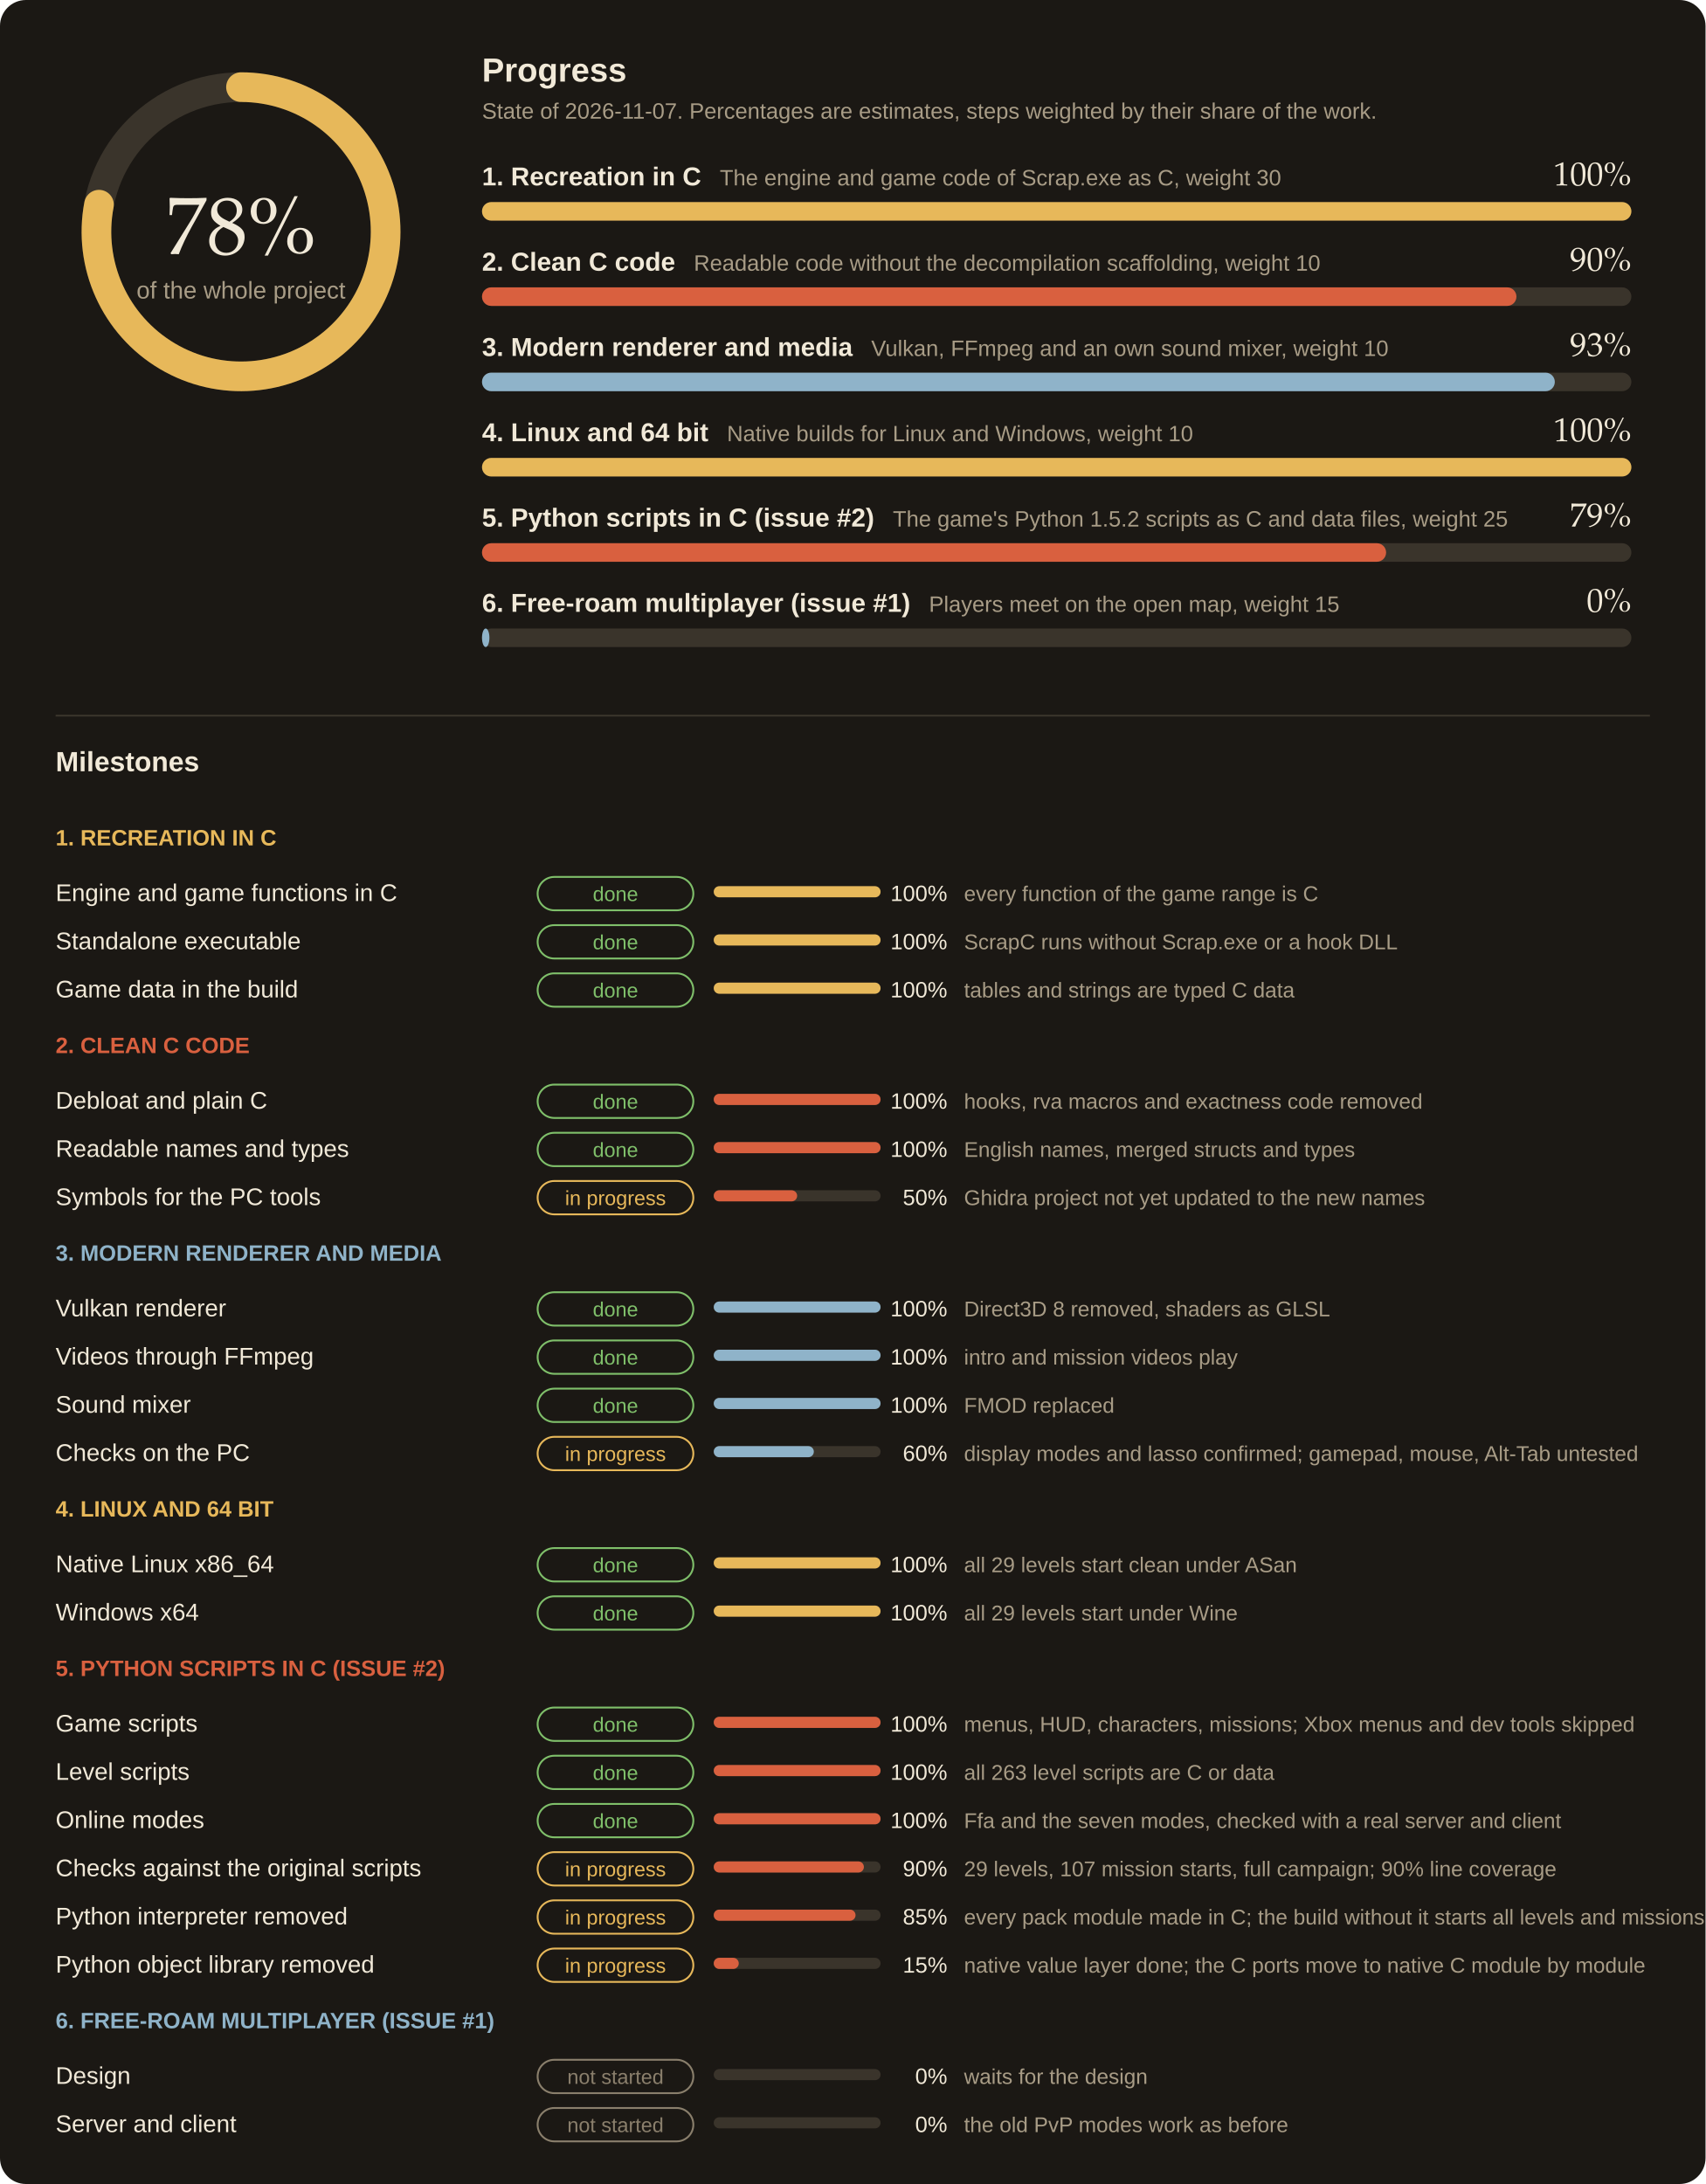
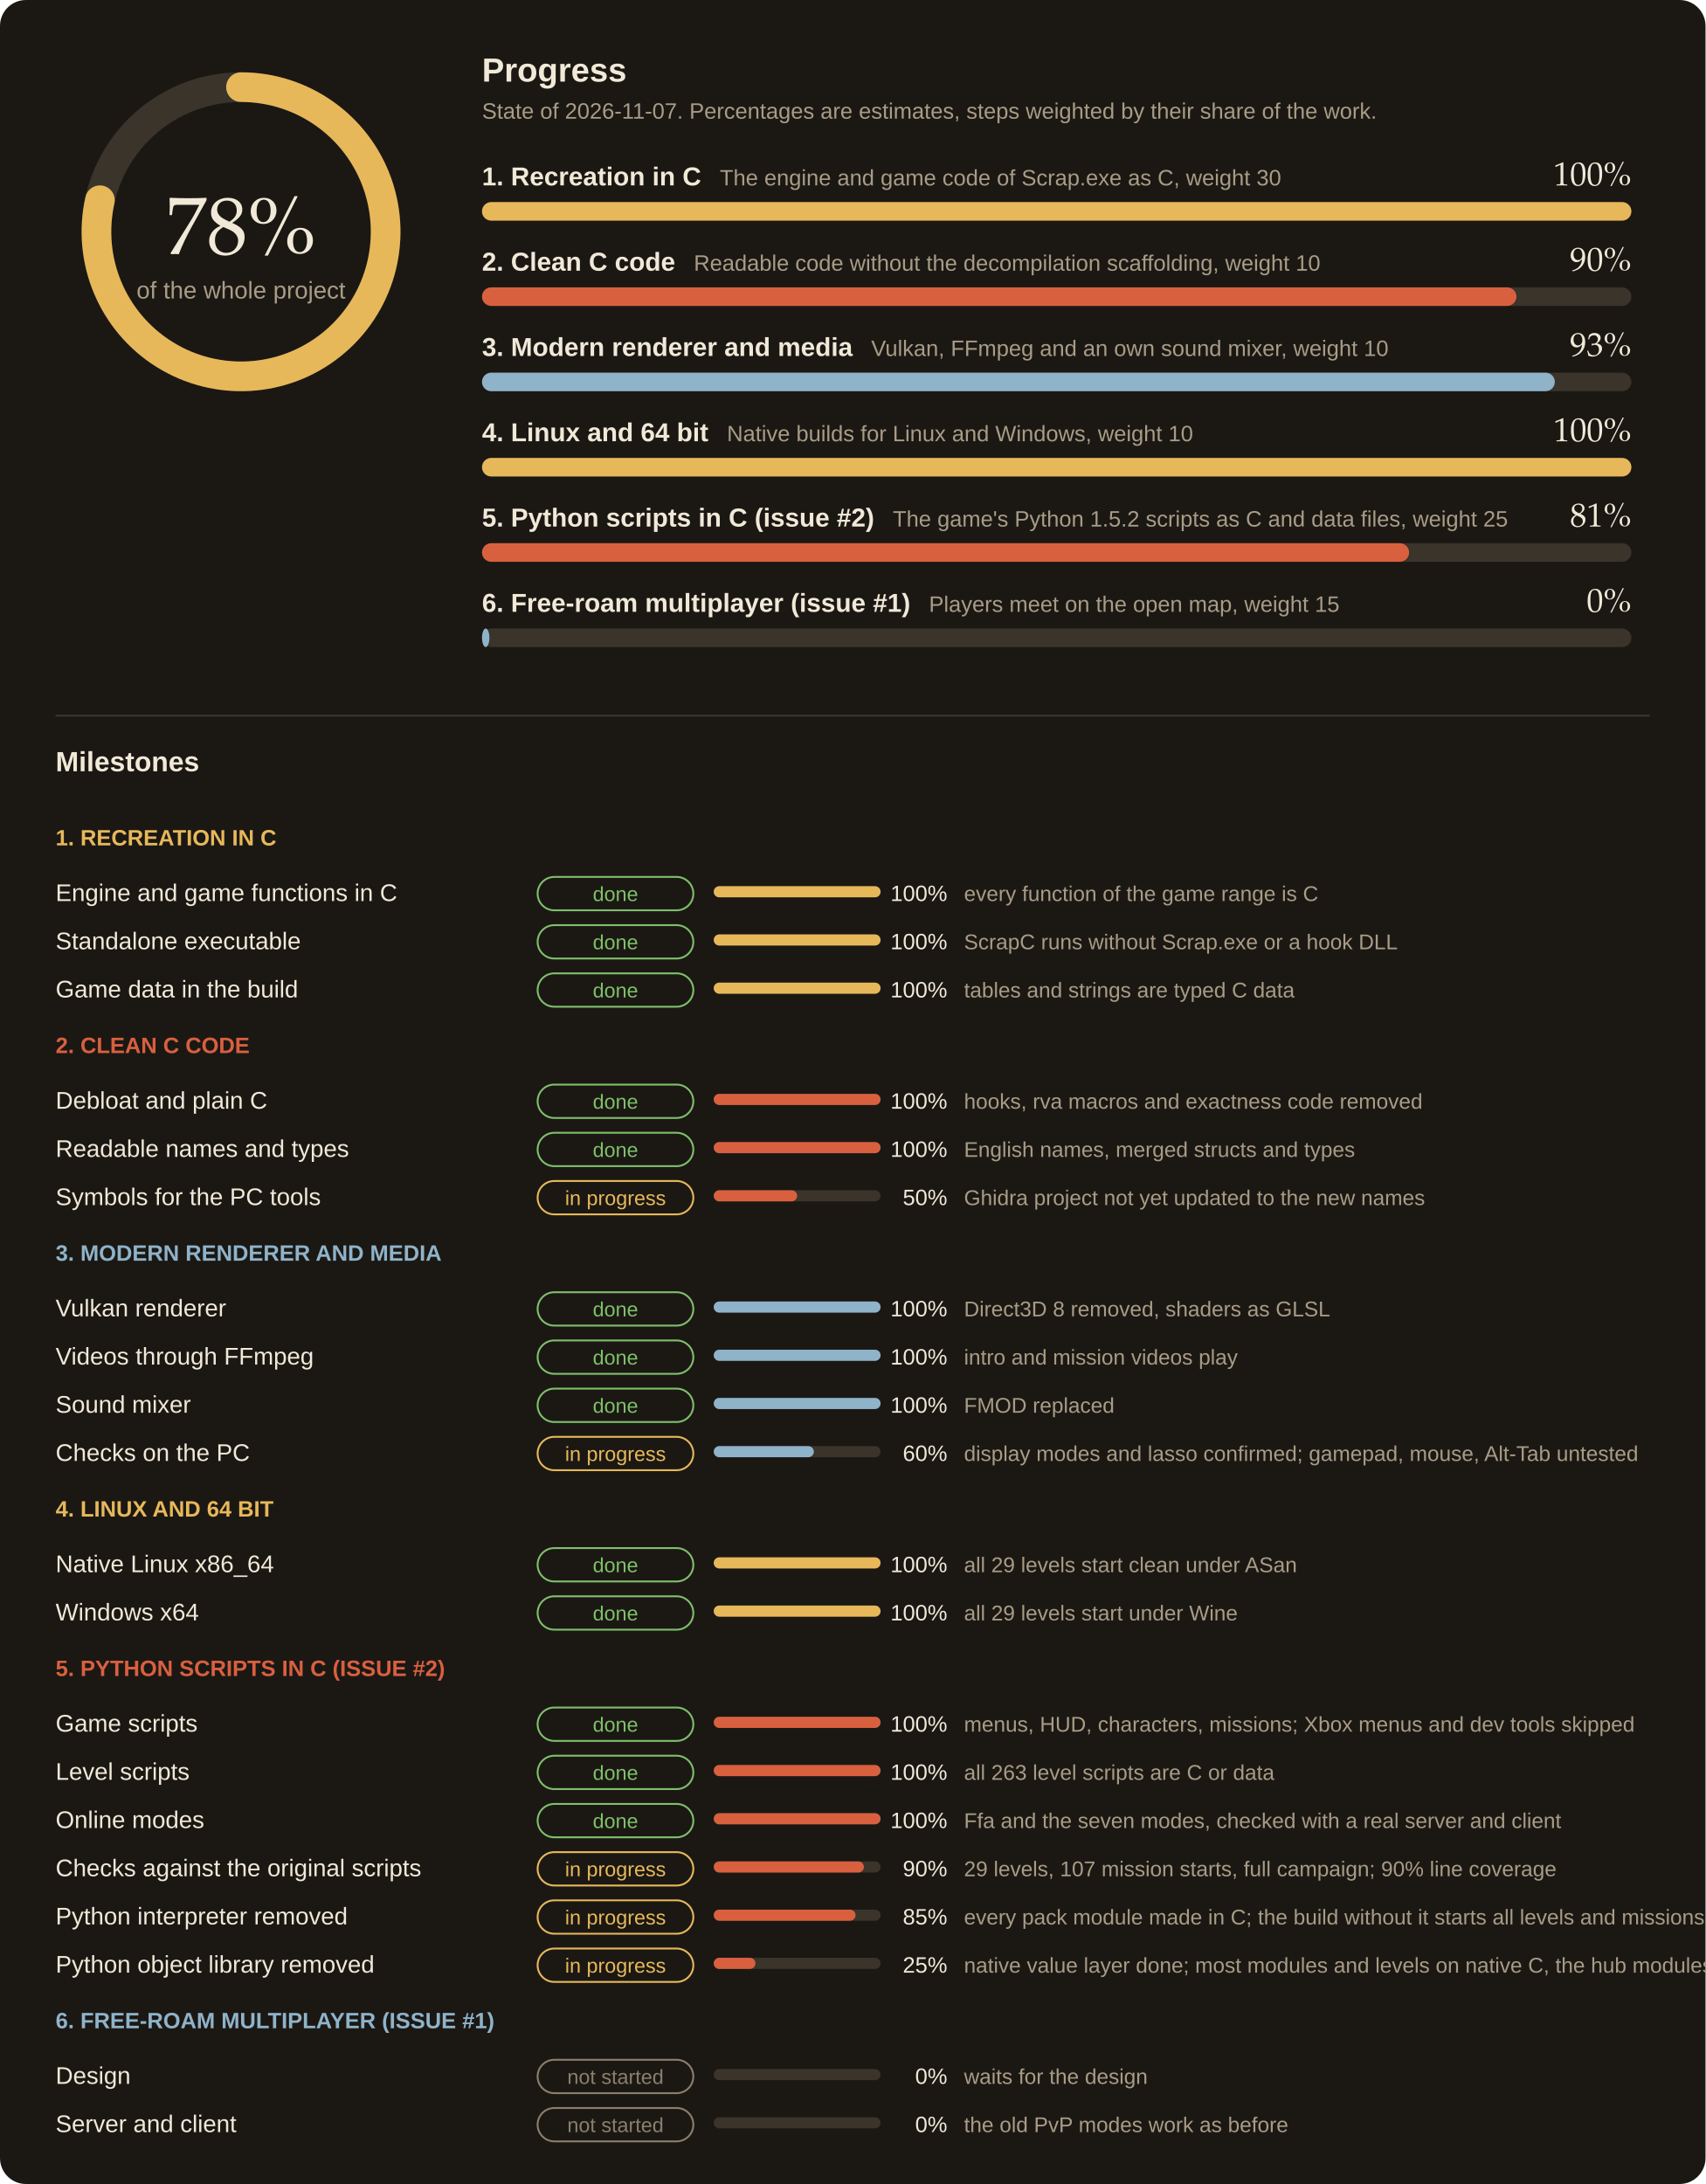
<svg xmlns="http://www.w3.org/2000/svg" viewBox="0 0 920 1178" width="920" height="1178">
  <rect width="920" height="1178" rx="14" fill="#1b1814" />
  <circle cx="130" cy="125" r="78" fill="none" stroke="#3a342b" stroke-width="16" />
-   <path d="M130.0,47.0 A78,78 0 1 1 53.4,110.4" fill="none" stroke="#e7b85a" stroke-width="16" stroke-linecap="round" />
+   <path d="M130.0,47.0 A78,78 0 1 1 53.9,108.0" fill="none" stroke="#e7b85a" stroke-width="16" stroke-linecap="round" />
  <text x="130" y="137" text-anchor="middle" font-family="'Palatino Linotype', 'Book Antiqua', Palatino, Georgia, serif" font-size="44" fill="#f1e9d8">78%</text>
  <text x="130" y="161" text-anchor="middle" font-family="'Segoe UI', 'Helvetica Neue', Arial, sans-serif" font-size="13" fill="#a89c86">of the whole project</text>
  <text x="260" y="44" font-family="'Segoe UI', 'Helvetica Neue', Arial, sans-serif" font-size="18" font-weight="600" fill="#f1e9d8">Progress</text>
  <text x="260" y="64" font-family="'Segoe UI', 'Helvetica Neue', Arial, sans-serif" font-size="12" fill="#a89c86">State of 2026-11-07. Percentages are estimates, steps weighted by their share of the work.</text>
  <text x="260" y="100" font-family="'Segoe UI', 'Helvetica Neue', Arial, sans-serif" font-size="14" font-weight="600" fill="#f1e9d8">1. Recreation in C<tspan dx="10" font-weight="400" fill="#a89c86" font-size="12">The engine and game code of Scrap.exe as C, weight 30</tspan>
  </text>
  <text x="880" y="100" text-anchor="end" font-family="'Palatino Linotype', 'Book Antiqua', Palatino, Georgia, serif" font-size="18" fill="#f1e9d8">100%</text>
  <rect x="260" y="109" width="620" height="10" rx="5" fill="#3a342b" />
  <rect x="260" y="109" width="620.0" height="10" rx="5" fill="#e7b85a" />
  <text x="260" y="146" font-family="'Segoe UI', 'Helvetica Neue', Arial, sans-serif" font-size="14" font-weight="600" fill="#f1e9d8">2. Clean C code<tspan dx="10" font-weight="400" fill="#a89c86" font-size="12">Readable code without the decompilation scaffolding, weight 10</tspan>
  </text>
  <text x="880" y="146" text-anchor="end" font-family="'Palatino Linotype', 'Book Antiqua', Palatino, Georgia, serif" font-size="18" fill="#f1e9d8">90%</text>
  <rect x="260" y="155" width="620" height="10" rx="5" fill="#3a342b" />
  <rect x="260" y="155" width="558.0" height="10" rx="5" fill="#d9603f" />
  <text x="260" y="192" font-family="'Segoe UI', 'Helvetica Neue', Arial, sans-serif" font-size="14" font-weight="600" fill="#f1e9d8">3. Modern renderer and media<tspan dx="10" font-weight="400" fill="#a89c86" font-size="12">Vulkan, FFmpeg and an own sound mixer, weight 10</tspan>
  </text>
  <text x="880" y="192" text-anchor="end" font-family="'Palatino Linotype', 'Book Antiqua', Palatino, Georgia, serif" font-size="18" fill="#f1e9d8">93%</text>
  <rect x="260" y="201" width="620" height="10" rx="5" fill="#3a342b" />
  <rect x="260" y="201" width="578.7" height="10" rx="5" fill="#8fb3c9" />
  <text x="260" y="238" font-family="'Segoe UI', 'Helvetica Neue', Arial, sans-serif" font-size="14" font-weight="600" fill="#f1e9d8">4. Linux and 64 bit<tspan dx="10" font-weight="400" fill="#a89c86" font-size="12">Native builds for Linux and Windows, weight 10</tspan>
  </text>
  <text x="880" y="238" text-anchor="end" font-family="'Palatino Linotype', 'Book Antiqua', Palatino, Georgia, serif" font-size="18" fill="#f1e9d8">100%</text>
  <rect x="260" y="247" width="620" height="10" rx="5" fill="#3a342b" />
  <rect x="260" y="247" width="620.0" height="10" rx="5" fill="#e7b85a" />
  <text x="260" y="284" font-family="'Segoe UI', 'Helvetica Neue', Arial, sans-serif" font-size="14" font-weight="600" fill="#f1e9d8">5. Python scripts in C (issue #2)<tspan dx="10" font-weight="400" fill="#a89c86" font-size="12">The game's Python 1.5.2 scripts as C and data files, weight 25</tspan>
  </text>
-   <text x="880" y="284" text-anchor="end" font-family="'Palatino Linotype', 'Book Antiqua', Palatino, Georgia, serif" font-size="18" fill="#f1e9d8">79%</text>
+   <text x="880" y="284" text-anchor="end" font-family="'Palatino Linotype', 'Book Antiqua', Palatino, Georgia, serif" font-size="18" fill="#f1e9d8">81%</text>
  <rect x="260" y="293" width="620" height="10" rx="5" fill="#3a342b" />
-   <rect x="260" y="293" width="487.7" height="10" rx="5" fill="#d9603f" />
+   <rect x="260" y="293" width="500.1" height="10" rx="5" fill="#d9603f" />
  <text x="260" y="330" font-family="'Segoe UI', 'Helvetica Neue', Arial, sans-serif" font-size="14" font-weight="600" fill="#f1e9d8">6. Free-roam multiplayer (issue #1)<tspan dx="10" font-weight="400" fill="#a89c86" font-size="12">Players meet on the open map, weight 15</tspan>
  </text>
  <text x="880" y="330" text-anchor="end" font-family="'Palatino Linotype', 'Book Antiqua', Palatino, Georgia, serif" font-size="18" fill="#f1e9d8">0%</text>
  <rect x="260" y="339" width="620" height="10" rx="5" fill="#3a342b" />
  <rect x="260" y="339" width="4.0" height="10" rx="5" fill="#8fb3c9" />
  <line x1="30" y1="386" x2="890" y2="386" stroke="#3a342b" />
  <text x="30" y="416" font-family="'Segoe UI', 'Helvetica Neue', Arial, sans-serif" font-size="15" font-weight="600" fill="#f1e9d8">Milestones</text>
  <text x="30" y="456" font-family="'Segoe UI', 'Helvetica Neue', Arial, sans-serif" font-size="12" font-weight="600" fill="#e7b85a">1. RECREATION IN C</text>
  <text x="30" y="486" font-family="'Segoe UI', 'Helvetica Neue', Arial, sans-serif" font-size="13" fill="#f1e9d8">Engine and game functions in C</text>
  <rect x="290" y="473" width="84" height="18" rx="9" fill="none" stroke="#7fbf6a" />
  <text x="332" y="486" text-anchor="middle" font-family="'Segoe UI', 'Helvetica Neue', Arial, sans-serif" font-size="11" fill="#7fbf6a">done</text>
  <rect x="385" y="478" width="90" height="6" rx="3" fill="#3a342b" />
  <rect x="385" y="478" width="90.0" height="6" rx="3" fill="#e7b85a" />
  <text x="511" y="486" text-anchor="end" font-family="'Segoe UI', 'Helvetica Neue', Arial, sans-serif" font-size="12" fill="#f1e9d8">100%</text>
  <text x="520" y="486" font-family="'Segoe UI', 'Helvetica Neue', Arial, sans-serif" font-size="11.5" fill="#a89c86">every function of the game range is C</text>
  <text x="30" y="512" font-family="'Segoe UI', 'Helvetica Neue', Arial, sans-serif" font-size="13" fill="#f1e9d8">Standalone executable</text>
  <rect x="290" y="499" width="84" height="18" rx="9" fill="none" stroke="#7fbf6a" />
  <text x="332" y="512" text-anchor="middle" font-family="'Segoe UI', 'Helvetica Neue', Arial, sans-serif" font-size="11" fill="#7fbf6a">done</text>
  <rect x="385" y="504" width="90" height="6" rx="3" fill="#3a342b" />
  <rect x="385" y="504" width="90.0" height="6" rx="3" fill="#e7b85a" />
  <text x="511" y="512" text-anchor="end" font-family="'Segoe UI', 'Helvetica Neue', Arial, sans-serif" font-size="12" fill="#f1e9d8">100%</text>
  <text x="520" y="512" font-family="'Segoe UI', 'Helvetica Neue', Arial, sans-serif" font-size="11.5" fill="#a89c86">ScrapC runs without Scrap.exe or a hook DLL</text>
  <text x="30" y="538" font-family="'Segoe UI', 'Helvetica Neue', Arial, sans-serif" font-size="13" fill="#f1e9d8">Game data in the build</text>
  <rect x="290" y="525" width="84" height="18" rx="9" fill="none" stroke="#7fbf6a" />
  <text x="332" y="538" text-anchor="middle" font-family="'Segoe UI', 'Helvetica Neue', Arial, sans-serif" font-size="11" fill="#7fbf6a">done</text>
  <rect x="385" y="530" width="90" height="6" rx="3" fill="#3a342b" />
  <rect x="385" y="530" width="90.0" height="6" rx="3" fill="#e7b85a" />
  <text x="511" y="538" text-anchor="end" font-family="'Segoe UI', 'Helvetica Neue', Arial, sans-serif" font-size="12" fill="#f1e9d8">100%</text>
  <text x="520" y="538" font-family="'Segoe UI', 'Helvetica Neue', Arial, sans-serif" font-size="11.5" fill="#a89c86">tables and strings are typed C data</text>
  <text x="30" y="568" font-family="'Segoe UI', 'Helvetica Neue', Arial, sans-serif" font-size="12" font-weight="600" fill="#d9603f">2. CLEAN C CODE</text>
  <text x="30" y="598" font-family="'Segoe UI', 'Helvetica Neue', Arial, sans-serif" font-size="13" fill="#f1e9d8">Debloat and plain C</text>
  <rect x="290" y="585" width="84" height="18" rx="9" fill="none" stroke="#7fbf6a" />
  <text x="332" y="598" text-anchor="middle" font-family="'Segoe UI', 'Helvetica Neue', Arial, sans-serif" font-size="11" fill="#7fbf6a">done</text>
  <rect x="385" y="590" width="90" height="6" rx="3" fill="#3a342b" />
  <rect x="385" y="590" width="90.0" height="6" rx="3" fill="#d9603f" />
  <text x="511" y="598" text-anchor="end" font-family="'Segoe UI', 'Helvetica Neue', Arial, sans-serif" font-size="12" fill="#f1e9d8">100%</text>
  <text x="520" y="598" font-family="'Segoe UI', 'Helvetica Neue', Arial, sans-serif" font-size="11.5" fill="#a89c86">hooks, rva macros and exactness code removed</text>
  <text x="30" y="624" font-family="'Segoe UI', 'Helvetica Neue', Arial, sans-serif" font-size="13" fill="#f1e9d8">Readable names and types</text>
  <rect x="290" y="611" width="84" height="18" rx="9" fill="none" stroke="#7fbf6a" />
  <text x="332" y="624" text-anchor="middle" font-family="'Segoe UI', 'Helvetica Neue', Arial, sans-serif" font-size="11" fill="#7fbf6a">done</text>
  <rect x="385" y="616" width="90" height="6" rx="3" fill="#3a342b" />
  <rect x="385" y="616" width="90.0" height="6" rx="3" fill="#d9603f" />
  <text x="511" y="624" text-anchor="end" font-family="'Segoe UI', 'Helvetica Neue', Arial, sans-serif" font-size="12" fill="#f1e9d8">100%</text>
  <text x="520" y="624" font-family="'Segoe UI', 'Helvetica Neue', Arial, sans-serif" font-size="11.5" fill="#a89c86">English names, merged structs and types</text>
  <text x="30" y="650" font-family="'Segoe UI', 'Helvetica Neue', Arial, sans-serif" font-size="13" fill="#f1e9d8">Symbols for the PC tools</text>
  <rect x="290" y="637" width="84" height="18" rx="9" fill="none" stroke="#e7b85a" />
  <text x="332" y="650" text-anchor="middle" font-family="'Segoe UI', 'Helvetica Neue', Arial, sans-serif" font-size="11" fill="#e7b85a">in progress</text>
  <rect x="385" y="642" width="90" height="6" rx="3" fill="#3a342b" />
  <rect x="385" y="642" width="45.0" height="6" rx="3" fill="#d9603f" />
  <text x="511" y="650" text-anchor="end" font-family="'Segoe UI', 'Helvetica Neue', Arial, sans-serif" font-size="12" fill="#f1e9d8">50%</text>
  <text x="520" y="650" font-family="'Segoe UI', 'Helvetica Neue', Arial, sans-serif" font-size="11.5" fill="#a89c86">Ghidra project not yet updated to the new names</text>
  <text x="30" y="680" font-family="'Segoe UI', 'Helvetica Neue', Arial, sans-serif" font-size="12" font-weight="600" fill="#8fb3c9">3. MODERN RENDERER AND MEDIA</text>
  <text x="30" y="710" font-family="'Segoe UI', 'Helvetica Neue', Arial, sans-serif" font-size="13" fill="#f1e9d8">Vulkan renderer</text>
  <rect x="290" y="697" width="84" height="18" rx="9" fill="none" stroke="#7fbf6a" />
  <text x="332" y="710" text-anchor="middle" font-family="'Segoe UI', 'Helvetica Neue', Arial, sans-serif" font-size="11" fill="#7fbf6a">done</text>
  <rect x="385" y="702" width="90" height="6" rx="3" fill="#3a342b" />
  <rect x="385" y="702" width="90.0" height="6" rx="3" fill="#8fb3c9" />
  <text x="511" y="710" text-anchor="end" font-family="'Segoe UI', 'Helvetica Neue', Arial, sans-serif" font-size="12" fill="#f1e9d8">100%</text>
  <text x="520" y="710" font-family="'Segoe UI', 'Helvetica Neue', Arial, sans-serif" font-size="11.5" fill="#a89c86">Direct3D 8 removed, shaders as GLSL</text>
  <text x="30" y="736" font-family="'Segoe UI', 'Helvetica Neue', Arial, sans-serif" font-size="13" fill="#f1e9d8">Videos through FFmpeg</text>
  <rect x="290" y="723" width="84" height="18" rx="9" fill="none" stroke="#7fbf6a" />
  <text x="332" y="736" text-anchor="middle" font-family="'Segoe UI', 'Helvetica Neue', Arial, sans-serif" font-size="11" fill="#7fbf6a">done</text>
  <rect x="385" y="728" width="90" height="6" rx="3" fill="#3a342b" />
  <rect x="385" y="728" width="90.0" height="6" rx="3" fill="#8fb3c9" />
  <text x="511" y="736" text-anchor="end" font-family="'Segoe UI', 'Helvetica Neue', Arial, sans-serif" font-size="12" fill="#f1e9d8">100%</text>
  <text x="520" y="736" font-family="'Segoe UI', 'Helvetica Neue', Arial, sans-serif" font-size="11.5" fill="#a89c86">intro and mission videos play</text>
  <text x="30" y="762" font-family="'Segoe UI', 'Helvetica Neue', Arial, sans-serif" font-size="13" fill="#f1e9d8">Sound mixer</text>
  <rect x="290" y="749" width="84" height="18" rx="9" fill="none" stroke="#7fbf6a" />
  <text x="332" y="762" text-anchor="middle" font-family="'Segoe UI', 'Helvetica Neue', Arial, sans-serif" font-size="11" fill="#7fbf6a">done</text>
  <rect x="385" y="754" width="90" height="6" rx="3" fill="#3a342b" />
  <rect x="385" y="754" width="90.0" height="6" rx="3" fill="#8fb3c9" />
  <text x="511" y="762" text-anchor="end" font-family="'Segoe UI', 'Helvetica Neue', Arial, sans-serif" font-size="12" fill="#f1e9d8">100%</text>
  <text x="520" y="762" font-family="'Segoe UI', 'Helvetica Neue', Arial, sans-serif" font-size="11.5" fill="#a89c86">FMOD replaced</text>
  <text x="30" y="788" font-family="'Segoe UI', 'Helvetica Neue', Arial, sans-serif" font-size="13" fill="#f1e9d8">Checks on the PC</text>
  <rect x="290" y="775" width="84" height="18" rx="9" fill="none" stroke="#e7b85a" />
  <text x="332" y="788" text-anchor="middle" font-family="'Segoe UI', 'Helvetica Neue', Arial, sans-serif" font-size="11" fill="#e7b85a">in progress</text>
  <rect x="385" y="780" width="90" height="6" rx="3" fill="#3a342b" />
  <rect x="385" y="780" width="54.0" height="6" rx="3" fill="#8fb3c9" />
  <text x="511" y="788" text-anchor="end" font-family="'Segoe UI', 'Helvetica Neue', Arial, sans-serif" font-size="12" fill="#f1e9d8">60%</text>
  <text x="520" y="788" font-family="'Segoe UI', 'Helvetica Neue', Arial, sans-serif" font-size="11.5" fill="#a89c86">display modes and lasso confirmed; gamepad, mouse, Alt-Tab untested</text>
  <text x="30" y="818" font-family="'Segoe UI', 'Helvetica Neue', Arial, sans-serif" font-size="12" font-weight="600" fill="#e7b85a">4. LINUX AND 64 BIT</text>
  <text x="30" y="848" font-family="'Segoe UI', 'Helvetica Neue', Arial, sans-serif" font-size="13" fill="#f1e9d8">Native Linux x86_64</text>
  <rect x="290" y="835" width="84" height="18" rx="9" fill="none" stroke="#7fbf6a" />
  <text x="332" y="848" text-anchor="middle" font-family="'Segoe UI', 'Helvetica Neue', Arial, sans-serif" font-size="11" fill="#7fbf6a">done</text>
  <rect x="385" y="840" width="90" height="6" rx="3" fill="#3a342b" />
  <rect x="385" y="840" width="90.0" height="6" rx="3" fill="#e7b85a" />
  <text x="511" y="848" text-anchor="end" font-family="'Segoe UI', 'Helvetica Neue', Arial, sans-serif" font-size="12" fill="#f1e9d8">100%</text>
  <text x="520" y="848" font-family="'Segoe UI', 'Helvetica Neue', Arial, sans-serif" font-size="11.5" fill="#a89c86">all 29 levels start clean under ASan</text>
  <text x="30" y="874" font-family="'Segoe UI', 'Helvetica Neue', Arial, sans-serif" font-size="13" fill="#f1e9d8">Windows x64</text>
  <rect x="290" y="861" width="84" height="18" rx="9" fill="none" stroke="#7fbf6a" />
  <text x="332" y="874" text-anchor="middle" font-family="'Segoe UI', 'Helvetica Neue', Arial, sans-serif" font-size="11" fill="#7fbf6a">done</text>
  <rect x="385" y="866" width="90" height="6" rx="3" fill="#3a342b" />
  <rect x="385" y="866" width="90.0" height="6" rx="3" fill="#e7b85a" />
  <text x="511" y="874" text-anchor="end" font-family="'Segoe UI', 'Helvetica Neue', Arial, sans-serif" font-size="12" fill="#f1e9d8">100%</text>
  <text x="520" y="874" font-family="'Segoe UI', 'Helvetica Neue', Arial, sans-serif" font-size="11.5" fill="#a89c86">all 29 levels start under Wine</text>
  <text x="30" y="904" font-family="'Segoe UI', 'Helvetica Neue', Arial, sans-serif" font-size="12" font-weight="600" fill="#d9603f">5. PYTHON SCRIPTS IN C (ISSUE #2)</text>
  <text x="30" y="934" font-family="'Segoe UI', 'Helvetica Neue', Arial, sans-serif" font-size="13" fill="#f1e9d8">Game scripts</text>
  <rect x="290" y="921" width="84" height="18" rx="9" fill="none" stroke="#7fbf6a" />
  <text x="332" y="934" text-anchor="middle" font-family="'Segoe UI', 'Helvetica Neue', Arial, sans-serif" font-size="11" fill="#7fbf6a">done</text>
  <rect x="385" y="926" width="90" height="6" rx="3" fill="#3a342b" />
  <rect x="385" y="926" width="90.0" height="6" rx="3" fill="#d9603f" />
  <text x="511" y="934" text-anchor="end" font-family="'Segoe UI', 'Helvetica Neue', Arial, sans-serif" font-size="12" fill="#f1e9d8">100%</text>
  <text x="520" y="934" font-family="'Segoe UI', 'Helvetica Neue', Arial, sans-serif" font-size="11.5" fill="#a89c86">menus, HUD, characters, missions; Xbox menus and dev tools skipped</text>
  <text x="30" y="960" font-family="'Segoe UI', 'Helvetica Neue', Arial, sans-serif" font-size="13" fill="#f1e9d8">Level scripts</text>
  <rect x="290" y="947" width="84" height="18" rx="9" fill="none" stroke="#7fbf6a" />
  <text x="332" y="960" text-anchor="middle" font-family="'Segoe UI', 'Helvetica Neue', Arial, sans-serif" font-size="11" fill="#7fbf6a">done</text>
  <rect x="385" y="952" width="90" height="6" rx="3" fill="#3a342b" />
  <rect x="385" y="952" width="90.0" height="6" rx="3" fill="#d9603f" />
  <text x="511" y="960" text-anchor="end" font-family="'Segoe UI', 'Helvetica Neue', Arial, sans-serif" font-size="12" fill="#f1e9d8">100%</text>
  <text x="520" y="960" font-family="'Segoe UI', 'Helvetica Neue', Arial, sans-serif" font-size="11.5" fill="#a89c86">all 263 level scripts are C or data</text>
  <text x="30" y="986" font-family="'Segoe UI', 'Helvetica Neue', Arial, sans-serif" font-size="13" fill="#f1e9d8">Online modes</text>
  <rect x="290" y="973" width="84" height="18" rx="9" fill="none" stroke="#7fbf6a" />
  <text x="332" y="986" text-anchor="middle" font-family="'Segoe UI', 'Helvetica Neue', Arial, sans-serif" font-size="11" fill="#7fbf6a">done</text>
  <rect x="385" y="978" width="90" height="6" rx="3" fill="#3a342b" />
  <rect x="385" y="978" width="90.0" height="6" rx="3" fill="#d9603f" />
  <text x="511" y="986" text-anchor="end" font-family="'Segoe UI', 'Helvetica Neue', Arial, sans-serif" font-size="12" fill="#f1e9d8">100%</text>
  <text x="520" y="986" font-family="'Segoe UI', 'Helvetica Neue', Arial, sans-serif" font-size="11.5" fill="#a89c86">Ffa and the seven modes, checked with a real server and client</text>
  <text x="30" y="1012" font-family="'Segoe UI', 'Helvetica Neue', Arial, sans-serif" font-size="13" fill="#f1e9d8">Checks against the original scripts</text>
  <rect x="290" y="999" width="84" height="18" rx="9" fill="none" stroke="#e7b85a" />
  <text x="332" y="1012" text-anchor="middle" font-family="'Segoe UI', 'Helvetica Neue', Arial, sans-serif" font-size="11" fill="#e7b85a">in progress</text>
  <rect x="385" y="1004" width="90" height="6" rx="3" fill="#3a342b" />
  <rect x="385" y="1004" width="81.0" height="6" rx="3" fill="#d9603f" />
  <text x="511" y="1012" text-anchor="end" font-family="'Segoe UI', 'Helvetica Neue', Arial, sans-serif" font-size="12" fill="#f1e9d8">90%</text>
  <text x="520" y="1012" font-family="'Segoe UI', 'Helvetica Neue', Arial, sans-serif" font-size="11.5" fill="#a89c86">29 levels, 107 mission starts, full campaign; 90% line coverage</text>
  <text x="30" y="1038" font-family="'Segoe UI', 'Helvetica Neue', Arial, sans-serif" font-size="13" fill="#f1e9d8">Python interpreter removed</text>
  <rect x="290" y="1025" width="84" height="18" rx="9" fill="none" stroke="#e7b85a" />
  <text x="332" y="1038" text-anchor="middle" font-family="'Segoe UI', 'Helvetica Neue', Arial, sans-serif" font-size="11" fill="#e7b85a">in progress</text>
  <rect x="385" y="1030" width="90" height="6" rx="3" fill="#3a342b" />
  <rect x="385" y="1030" width="76.5" height="6" rx="3" fill="#d9603f" />
  <text x="511" y="1038" text-anchor="end" font-family="'Segoe UI', 'Helvetica Neue', Arial, sans-serif" font-size="12" fill="#f1e9d8">85%</text>
  <text x="520" y="1038" font-family="'Segoe UI', 'Helvetica Neue', Arial, sans-serif" font-size="11.5" fill="#a89c86">every pack module made in C; the build without it starts all levels and missions</text>
  <text x="30" y="1064" font-family="'Segoe UI', 'Helvetica Neue', Arial, sans-serif" font-size="13" fill="#f1e9d8">Python object library removed</text>
  <rect x="290" y="1051" width="84" height="18" rx="9" fill="none" stroke="#e7b85a" />
  <text x="332" y="1064" text-anchor="middle" font-family="'Segoe UI', 'Helvetica Neue', Arial, sans-serif" font-size="11" fill="#e7b85a">in progress</text>
  <rect x="385" y="1056" width="90" height="6" rx="3" fill="#3a342b" />
-   <rect x="385" y="1056" width="13.5" height="6" rx="3" fill="#d9603f" />
-   <text x="511" y="1064" text-anchor="end" font-family="'Segoe UI', 'Helvetica Neue', Arial, sans-serif" font-size="12" fill="#f1e9d8">15%</text>
-   <text x="520" y="1064" font-family="'Segoe UI', 'Helvetica Neue', Arial, sans-serif" font-size="11.5" fill="#a89c86">native value layer done; the C ports move to native C module by module</text>
+   <rect x="385" y="1056" width="22.5" height="6" rx="3" fill="#d9603f" />
+   <text x="511" y="1064" text-anchor="end" font-family="'Segoe UI', 'Helvetica Neue', Arial, sans-serif" font-size="12" fill="#f1e9d8">25%</text>
+   <text x="520" y="1064" font-family="'Segoe UI', 'Helvetica Neue', Arial, sans-serif" font-size="11.5" fill="#a89c86">native value layer done; most modules and levels on native C, the hub modules running</text>
  <text x="30" y="1094" font-family="'Segoe UI', 'Helvetica Neue', Arial, sans-serif" font-size="12" font-weight="600" fill="#8fb3c9">6. FREE-ROAM MULTIPLAYER (ISSUE #1)</text>
  <text x="30" y="1124" font-family="'Segoe UI', 'Helvetica Neue', Arial, sans-serif" font-size="13" fill="#f1e9d8">Design</text>
  <rect x="290" y="1111" width="84" height="18" rx="9" fill="none" stroke="#8a7f6c" />
  <text x="332" y="1124" text-anchor="middle" font-family="'Segoe UI', 'Helvetica Neue', Arial, sans-serif" font-size="11" fill="#8a7f6c">not started</text>
  <rect x="385" y="1116" width="90" height="6" rx="3" fill="#3a342b" />
  <text x="511" y="1124" text-anchor="end" font-family="'Segoe UI', 'Helvetica Neue', Arial, sans-serif" font-size="12" fill="#f1e9d8">0%</text>
  <text x="520" y="1124" font-family="'Segoe UI', 'Helvetica Neue', Arial, sans-serif" font-size="11.5" fill="#a89c86">waits for the design</text>
  <text x="30" y="1150" font-family="'Segoe UI', 'Helvetica Neue', Arial, sans-serif" font-size="13" fill="#f1e9d8">Server and client</text>
  <rect x="290" y="1137" width="84" height="18" rx="9" fill="none" stroke="#8a7f6c" />
  <text x="332" y="1150" text-anchor="middle" font-family="'Segoe UI', 'Helvetica Neue', Arial, sans-serif" font-size="11" fill="#8a7f6c">not started</text>
  <rect x="385" y="1142" width="90" height="6" rx="3" fill="#3a342b" />
  <text x="511" y="1150" text-anchor="end" font-family="'Segoe UI', 'Helvetica Neue', Arial, sans-serif" font-size="12" fill="#f1e9d8">0%</text>
  <text x="520" y="1150" font-family="'Segoe UI', 'Helvetica Neue', Arial, sans-serif" font-size="11.5" fill="#a89c86">the old PvP modes work as before</text>
</svg>
